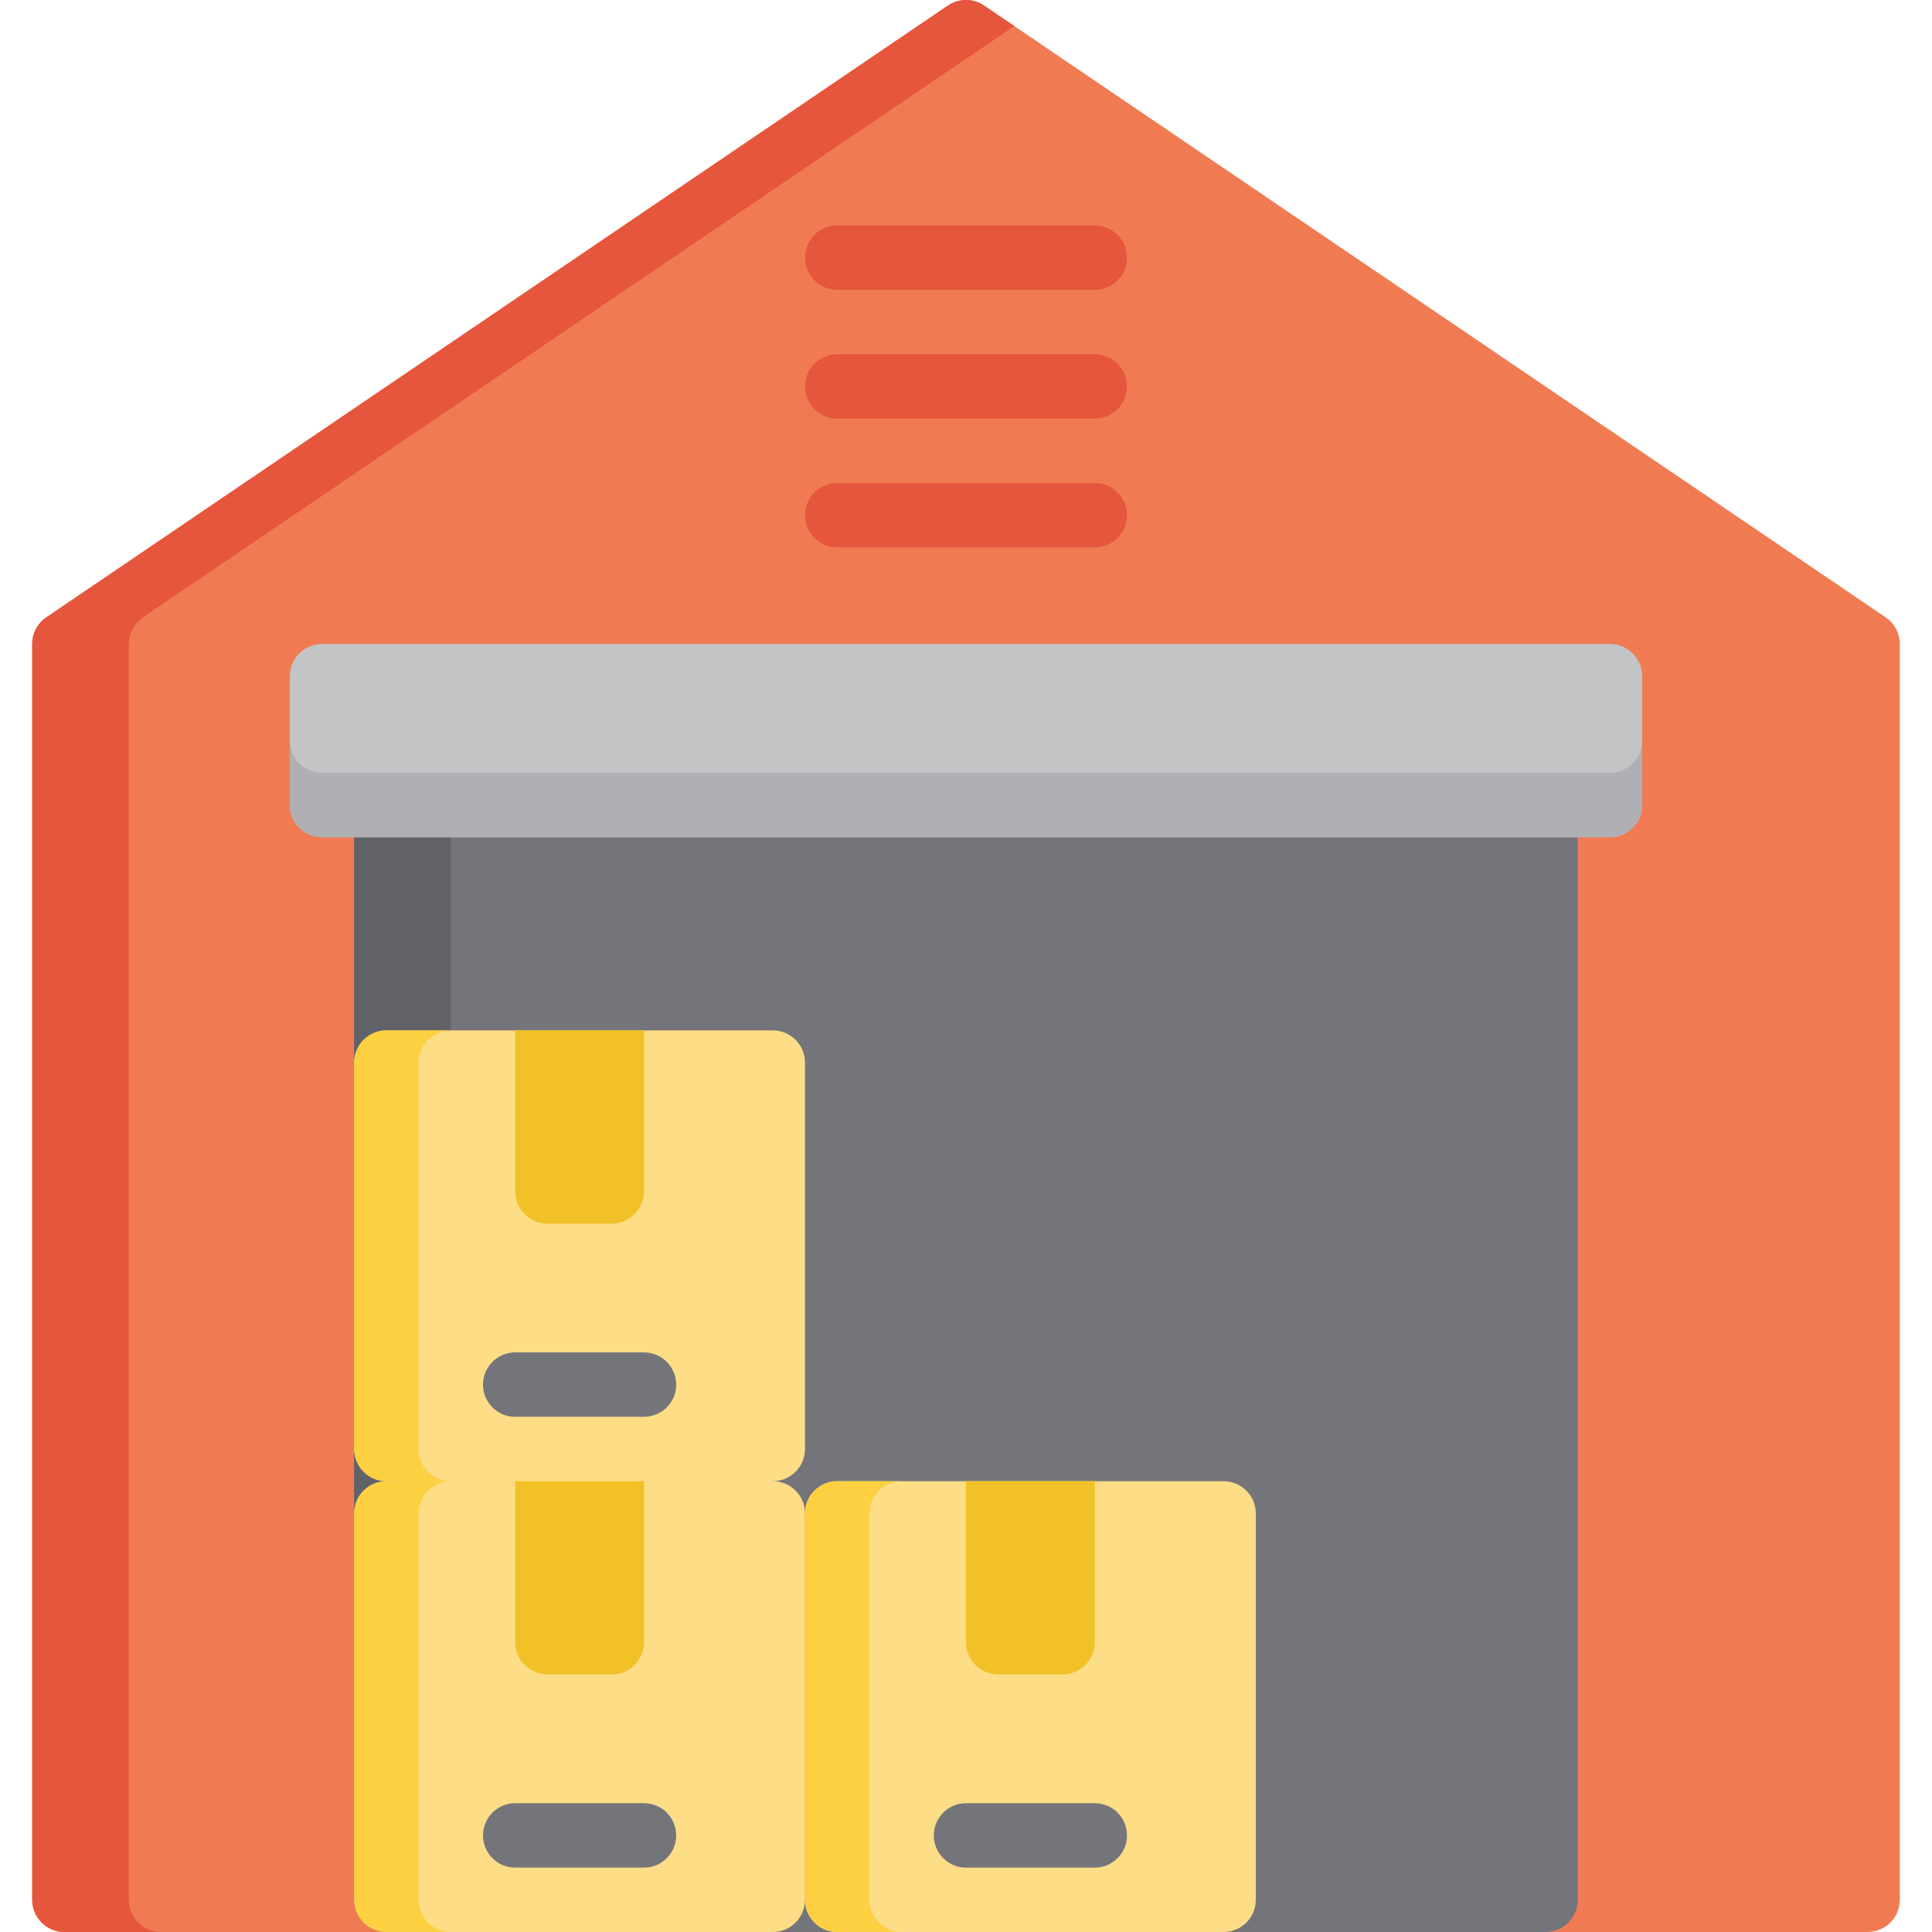
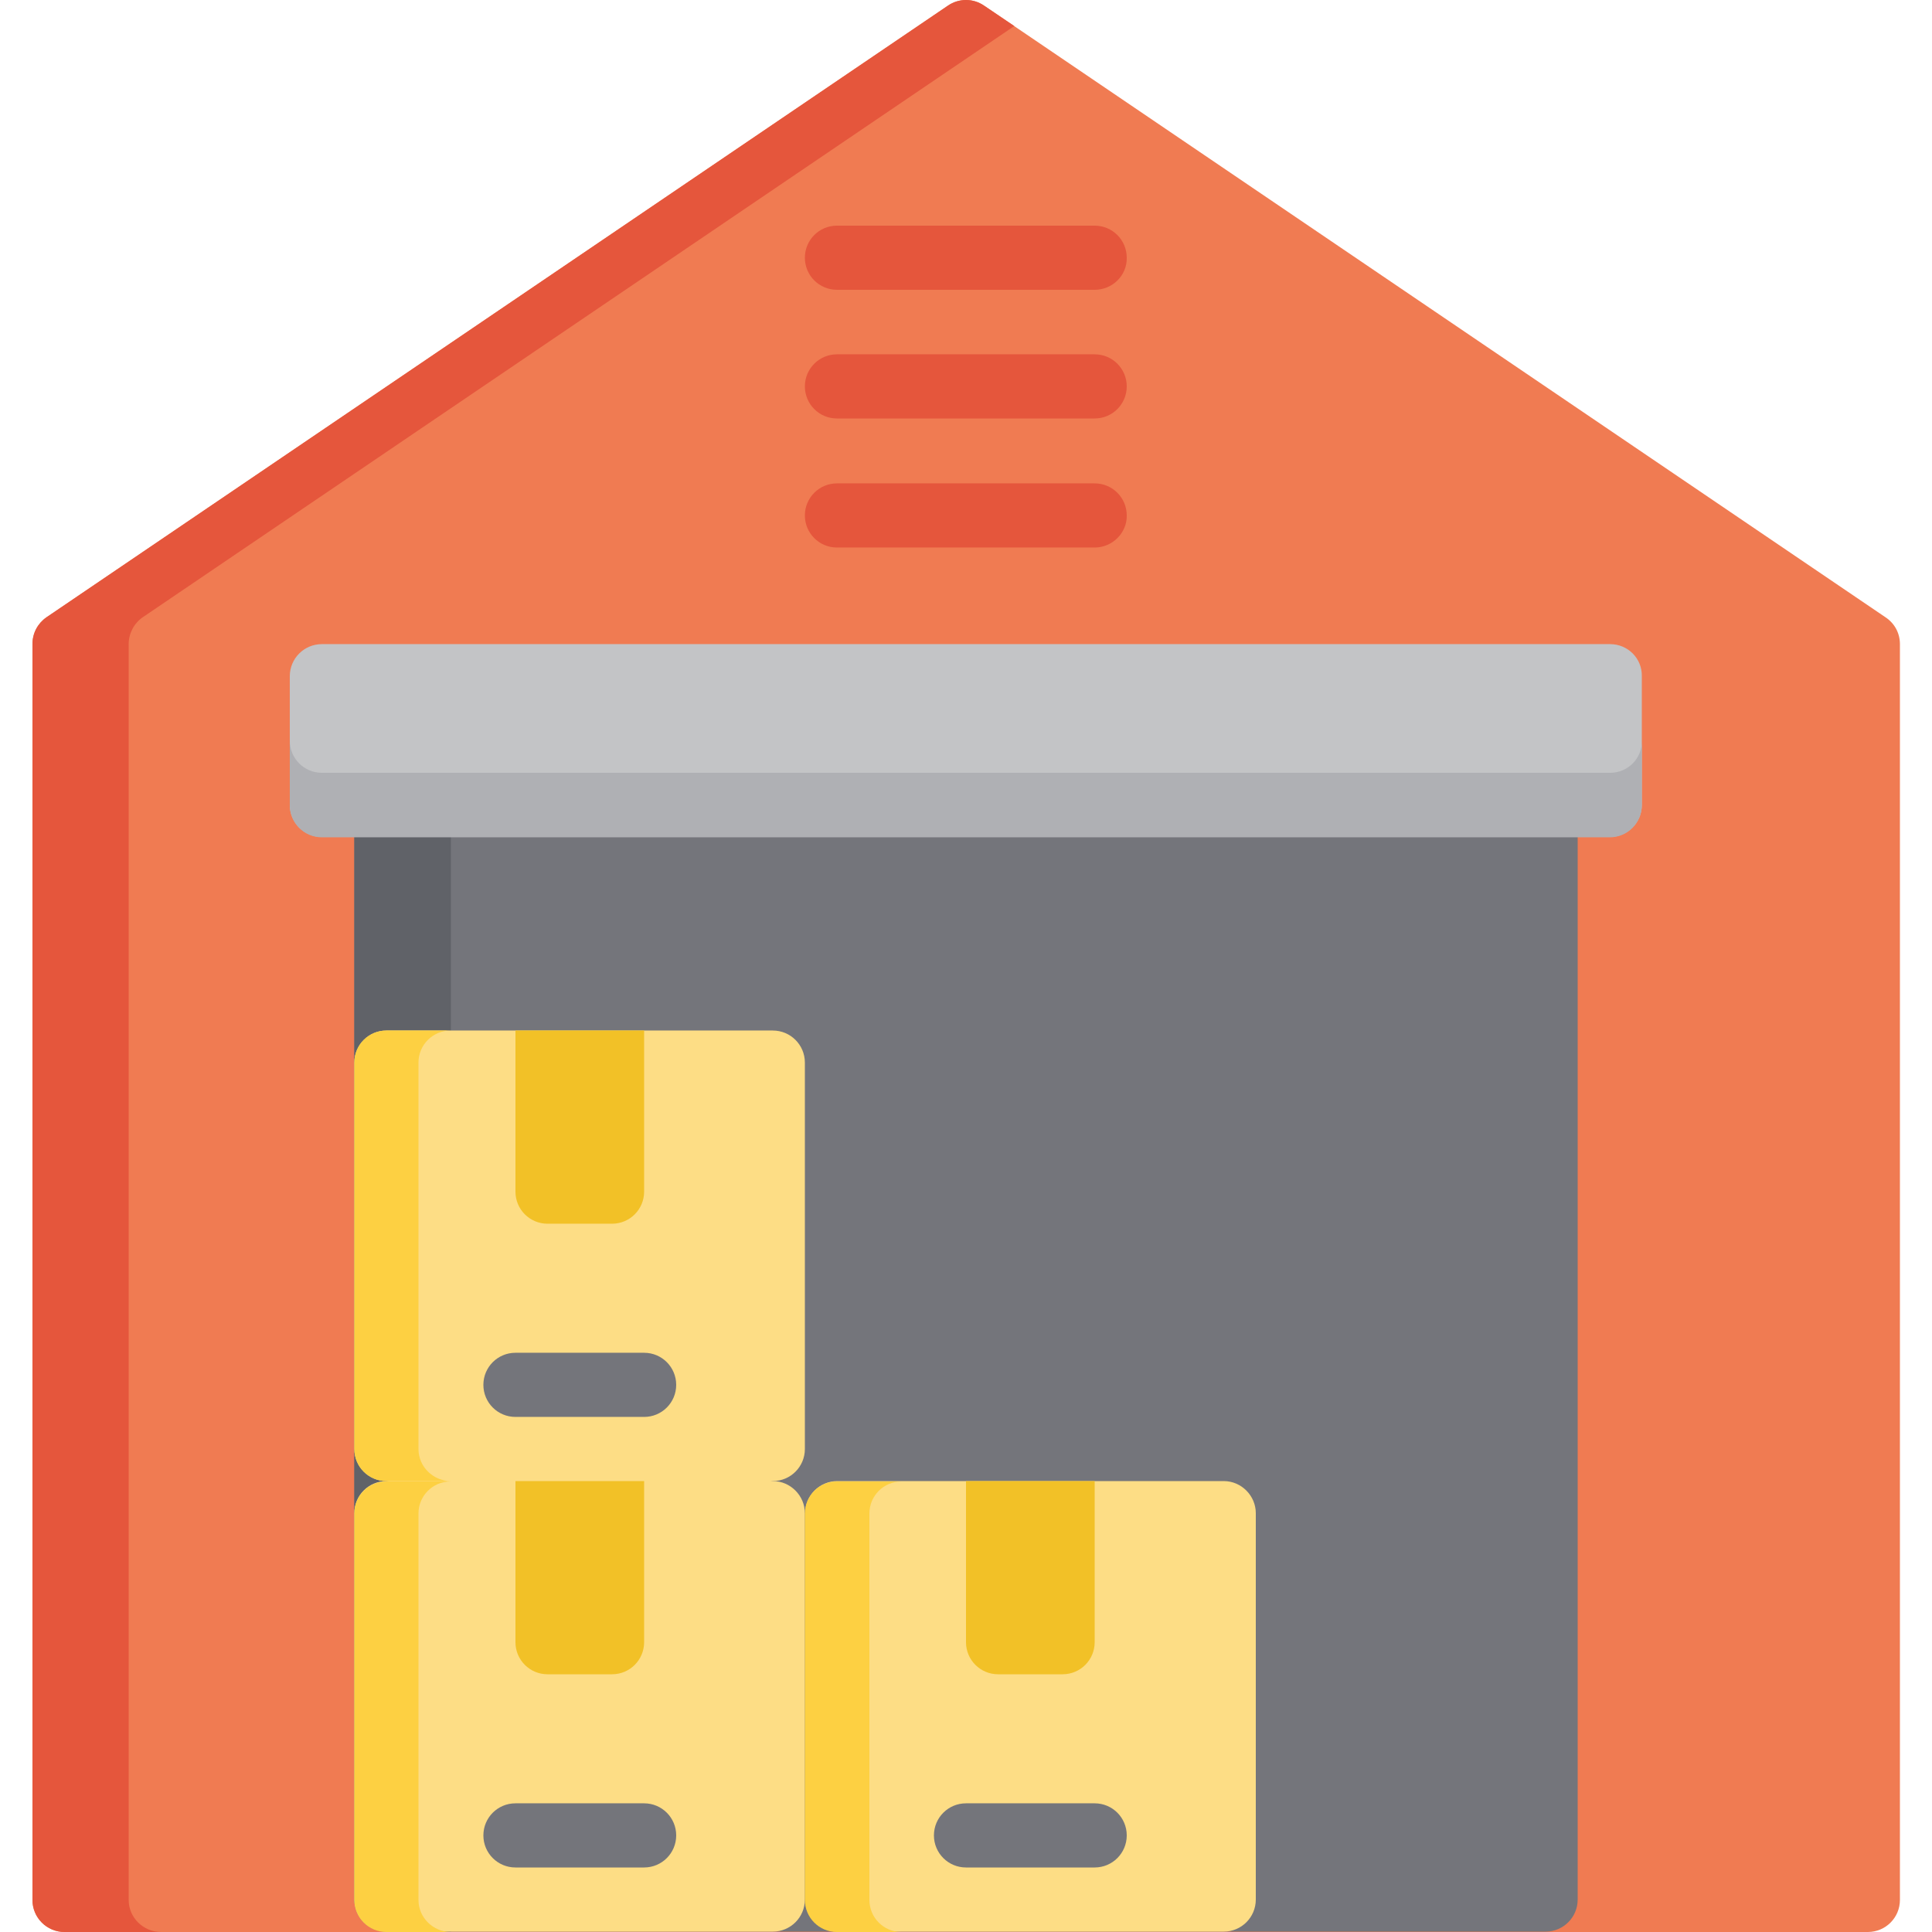
- <svg xmlns="http://www.w3.org/2000/svg" version="1.1" id="Layer_1" x="0px" y="0px" viewBox="0 0 512 512" style="enable-background:new 0 0 512 512;" xml:space="preserve">
-   <path style="fill:#F07B52;" d="M499.725,163.607L260.792,1.473c-2.893-1.963-6.69-1.964-9.583,0L12.275,163.607  c-2.34,1.587-3.742,4.231-3.742,7.06v332.8c0,4.713,3.821,8.533,8.533,8.533h477.867c4.713,0,8.533-3.821,8.533-8.533v-332.8  C503.467,167.838,502.066,165.194,499.725,163.607z" />
-   <path style="fill:#E5563C;" d="M34.134,503.467v-332.8c0-2.829,1.402-5.473,3.742-7.061L268.8,6.907l-8.009-5.435  c-2.893-1.963-6.69-1.964-9.583,0L12.275,163.606c-2.34,1.588-3.742,4.233-3.742,7.061v332.8c0,4.713,3.821,8.533,8.533,8.533h25.6  C37.954,512,34.134,508.181,34.134,503.467z" />
-   <path style="fill:#74757B;" d="M409.6,204.8H102.4c-4.713,0-8.533,3.821-8.533,8.533v290.133c0,4.713,3.821,8.533,8.533,8.533h307.2  c4.713,0,8.533-3.821,8.533-8.533V213.334C418.134,208.621,414.313,204.8,409.6,204.8z" />
-   <path style="fill:#606268;" d="M102.4,204.8c-4.713,0-8.533,3.821-8.533,8.533v290.133c0,4.713,3.821,8.533,8.533,8.533h17.067  V204.8H102.4z" />
-   <path style="fill:#C3C4C6;" d="M426.667,170.667H85.334c-4.713,0-8.533,3.821-8.533,8.533v34.133c0,4.713,3.821,8.533,8.533,8.533  h341.333c4.713,0,8.533-3.821,8.533-8.533V179.2C435.2,174.488,431.379,170.667,426.667,170.667z" />
-   <path style="fill:#AFB0B4;" d="M426.667,204.8H85.334c-4.713,0-8.533-3.821-8.533-8.533v17.067c0,4.713,3.821,8.533,8.533,8.533  h341.333c4.713,0,8.533-3.821,8.533-8.533v-17.067C435.2,200.981,431.379,204.8,426.667,204.8z" />
-   <g>
-     <path style="fill:#E5563C;" d="M290.134,76.8h-68.267c-4.713,0-8.533-3.821-8.533-8.533c0-4.713,3.821-8.533,8.533-8.533h68.267   c4.713,0,8.533,3.821,8.533,8.533C298.667,72.98,294.846,76.8,290.134,76.8z" />
-     <path style="fill:#E5563C;" d="M290.134,110.934h-68.267c-4.713,0-8.533-3.821-8.533-8.533s3.821-8.533,8.533-8.533h68.267   c4.713,0,8.533,3.821,8.533,8.533S294.846,110.934,290.134,110.934z" />
-     <path style="fill:#E5563C;" d="M290.134,145.067h-68.267c-4.713,0-8.533-3.821-8.533-8.533c0-4.713,3.821-8.533,8.533-8.533h68.267   c4.713,0,8.533,3.821,8.533,8.533C298.667,141.246,294.846,145.067,290.134,145.067z" />
-   </g>
-   <g>
-     <path style="fill:#FDDD85;" d="M204.8,273.067H102.4c-4.713,0-8.533,3.821-8.533,8.533V384c0,4.713,3.821,8.533,8.533,8.533   l51.2,8.533l51.2-8.533c4.713,0,8.533-3.821,8.533-8.533V281.6C213.334,276.888,209.514,273.067,204.8,273.067z" />
-     <path style="fill:#FDDD85;" d="M204.8,392.534H102.4c-4.713,0-8.533,3.821-8.533,8.533v102.4c0,4.713,3.821,8.533,8.533,8.533   h102.4c4.713,0,8.533-3.821,8.533-8.533v-102.4C213.334,396.355,209.514,392.534,204.8,392.534z" />
-   </g>
-   <path style="fill:#FDD042;" d="M110.934,503.467v-102.4c0-4.713,3.821-8.533,8.533-8.533H102.4c-4.713,0-8.533,3.821-8.533,8.533  v102.4c0,4.713,3.821,8.533,8.533,8.533h17.067C114.754,512,110.934,508.181,110.934,503.467z" />
-   <path style="fill:#F2C127;" d="M170.667,392.534h-34.133V435.2c0,4.713,3.821,8.533,8.533,8.533h17.067  c4.713,0,8.533-3.821,8.533-8.533V392.534z" />
-   <path style="fill:#74757B;" d="M170.667,494.934h-34.133c-4.713,0-8.533-3.821-8.533-8.533s3.821-8.533,8.533-8.533h34.133  c4.713,0,8.533,3.821,8.533,8.533S175.38,494.934,170.667,494.934z" />
-   <path style="fill:#FDD042;" d="M110.934,384V281.6c0-4.713,3.821-8.533,8.533-8.533H102.4c-4.713,0-8.533,3.821-8.533,8.533V384  c0,4.713,3.821,8.533,8.533,8.533h17.067C114.754,392.534,110.934,388.714,110.934,384z" />
-   <path style="fill:#F2C127;" d="M170.667,273.067h-34.133v42.667c0,4.713,3.821,8.533,8.533,8.533h17.067  c4.713,0,8.533-3.821,8.533-8.533V273.067z" />
-   <path style="fill:#74757B;" d="M170.667,375.467h-34.133c-4.713,0-8.533-3.821-8.533-8.533s3.821-8.533,8.533-8.533h34.133  c4.713,0,8.533,3.821,8.533,8.533S175.38,375.467,170.667,375.467z" />
-   <path style="fill:#FDDD85;" d="M324.267,392.534h-102.4c-4.713,0-8.533,3.821-8.533,8.533v102.4c0,4.713,3.821,8.533,8.533,8.533  h102.4c4.713,0,8.533-3.821,8.533-8.533v-102.4C332.8,396.355,328.98,392.534,324.267,392.534z" />
-   <path style="fill:#FDD042;" d="M230.4,503.467v-102.4c0-4.713,3.821-8.533,8.533-8.533h-17.067c-4.713,0-8.533,3.821-8.533,8.533  v102.4c0,4.713,3.821,8.533,8.533,8.533h17.067C234.221,512,230.4,508.181,230.4,503.467z" />
-   <path style="fill:#F2C127;" d="M290.134,392.534H256V435.2c0,4.713,3.821,8.533,8.533,8.533H281.6c4.713,0,8.533-3.821,8.533-8.533  V392.534z" />
-   <path style="fill:#74757B;" d="M290.134,494.934H256c-4.713,0-8.533-3.821-8.533-8.533s3.821-8.533,8.533-8.533h34.133  c4.713,0,8.533,3.821,8.533,8.533S294.846,494.934,290.134,494.934z" />
-   <g>
- </g>
-   <g>
- </g>
-   <g>
- </g>
-   <g>
- </g>
-   <g>
- </g>
-   <g>
- </g>
-   <g>
- </g>
-   <g>
- </g>
-   <g>
- </g>
-   <g>
- </g>
-   <g>
- </g>
-   <g>
- </g>
-   <g>
- </g>
-   <g>
- </g>
-   <g>
- </g>
+ <svg xmlns="http://www.w3.org/2000/svg" viewBox="0 0 512 512">
+   <style>.a{fill:#E5563C;}.b{fill:#74757B;}.c{fill:#FDDD85;}.d{fill:#FDD042;}.e{fill:#F2C127;}</style>
+   <path d="M499.7 163.6L260.8 1.5c-2.9-2-6.7-2-9.6 0L12.3 163.6c-2.3 1.6-3.7 4.2-3.7 7.1v332.8c0 4.7 3.8 8.5 8.5 8.5h477.9c4.7 0 8.5-3.8 8.5-8.5v-332.8C503.5 167.8 502.1 165.2 499.7 163.6z" fill="#F07B52" />
+   <path d="M34.1 503.5v-332.8c0-2.8 1.4-5.5 3.7-7.1L268.8 6.9l-8-5.4c-2.9-2-6.7-2-9.6 0L12.3 163.6c-2.3 1.6-3.7 4.2-3.7 7.1v332.8c0 4.7 3.8 8.5 8.5 8.5h25.6C38 512 34.1 508.2 34.1 503.5z" class="a" />
+   <path d="M409.6 204.8H102.4c-4.7 0-8.5 3.8-8.5 8.5v290.1c0 4.7 3.8 8.5 8.5 8.5h307.2c4.7 0 8.5-3.8 8.5-8.5V213.3C418.1 208.6 414.3 204.8 409.6 204.8z" class="b" />
+   <path d="M102.4 204.8c-4.7 0-8.5 3.8-8.5 8.5v290.1c0 4.7 3.8 8.5 8.5 8.5h17.1V204.8H102.4z" fill="#606268" />
+   <path d="M426.7 170.7H85.3c-4.7 0-8.5 3.8-8.5 8.5v34.1c0 4.7 3.8 8.5 8.5 8.5h341.3c4.7 0 8.5-3.8 8.5-8.5V179.2C435.2 174.5 431.4 170.7 426.7 170.7z" fill="#C3C4C6" />
+   <path d="M426.7 204.8H85.3c-4.7 0-8.5-3.8-8.5-8.5v17.1c0 4.7 3.8 8.5 8.5 8.5h341.3c4.7 0 8.5-3.8 8.5-8.5v-17.1C435.2 201 431.4 204.8 426.7 204.8z" fill="#AFB0B4" />
+   <path d="M290.1 76.8h-68.3c-4.7 0-8.5-3.8-8.5-8.5 0-4.7 3.8-8.5 8.5-8.5h68.3c4.7 0 8.5 3.8 8.5 8.5C298.7 73 294.8 76.8 290.1 76.8z" class="a" />
+   <path d="M290.1 110.9h-68.3c-4.7 0-8.5-3.8-8.5-8.5s3.8-8.5 8.5-8.5h68.3c4.7 0 8.5 3.8 8.5 8.5S294.8 110.9 290.1 110.9z" class="a" />
+   <path d="M290.1 145.1h-68.3c-4.7 0-8.5-3.8-8.5-8.5 0-4.7 3.8-8.5 8.5-8.5h68.3c4.7 0 8.5 3.8 8.5 8.5C298.7 141.2 294.8 145.1 290.1 145.1z" class="a" />
+   <path d="M204.8 273.1H102.4c-4.7 0-8.5 3.8-8.5 8.5V384c0 4.7 3.8 8.5 8.5 8.5l51.2 8.5 51.2-8.5c4.7 0 8.5-3.8 8.5-8.5V281.6C213.3 276.9 209.5 273.1 204.8 273.1z" class="c" />
+   <path d="M204.8 392.5H102.4c-4.7 0-8.5 3.8-8.5 8.5v102.4c0 4.7 3.8 8.5 8.5 8.5h102.4c4.7 0 8.5-3.8 8.5-8.5v-102.4C213.3 396.4 209.5 392.5 204.8 392.5z" class="c" />
+   <path d="M110.9 503.5v-102.4c0-4.7 3.8-8.5 8.5-8.5H102.4c-4.7 0-8.5 3.8-8.5 8.5v102.4c0 4.7 3.8 8.5 8.5 8.5h17.1C114.8 512 110.9 508.2 110.9 503.5z" class="d" />
+   <path d="M170.7 392.5h-34.1V435.2c0 4.7 3.8 8.5 8.5 8.5h17.1c4.7 0 8.5-3.8 8.5-8.5V392.5z" class="e" />
+   <path d="M170.7 494.9h-34.1c-4.7 0-8.5-3.8-8.5-8.5s3.8-8.5 8.5-8.5h34.1c4.7 0 8.5 3.8 8.5 8.5S175.4 494.9 170.7 494.9z" class="b" />
+   <path d="M110.9 384V281.6c0-4.7 3.8-8.5 8.5-8.5H102.4c-4.7 0-8.5 3.8-8.5 8.5V384c0 4.7 3.8 8.5 8.5 8.5h17.1C114.8 392.5 110.9 388.7 110.9 384z" class="d" />
+   <path d="M170.7 273.1h-34.1v42.7c0 4.7 3.8 8.5 8.5 8.5h17.1c4.7 0 8.5-3.8 8.5-8.5V273.1z" class="e" />
+   <path d="M170.7 375.5h-34.1c-4.7 0-8.5-3.8-8.5-8.5s3.8-8.5 8.5-8.5h34.1c4.7 0 8.5 3.8 8.5 8.5S175.4 375.5 170.7 375.5z" class="b" />
+   <path d="M324.3 392.5h-102.4c-4.7 0-8.5 3.8-8.5 8.5v102.4c0 4.7 3.8 8.5 8.5 8.5h102.4c4.7 0 8.5-3.8 8.5-8.5v-102.4C332.8 396.4 329 392.5 324.3 392.5z" class="c" />
+   <path d="M230.4 503.5v-102.4c0-4.7 3.8-8.5 8.5-8.5h-17.1c-4.7 0-8.5 3.8-8.5 8.5v102.4c0 4.7 3.8 8.5 8.5 8.5h17.1C234.2 512 230.4 508.2 230.4 503.5z" class="d" />
+   <path d="M290.1 392.5H256V435.2c0 4.7 3.8 8.5 8.5 8.5H281.6c4.7 0 8.5-3.8 8.5-8.5V392.5z" class="e" />
+   <path d="M290.1 494.9H256c-4.7 0-8.5-3.8-8.5-8.5s3.8-8.5 8.5-8.5h34.1c4.7 0 8.5 3.8 8.5 8.5S294.8 494.9 290.1 494.9z" class="b" />
</svg>
